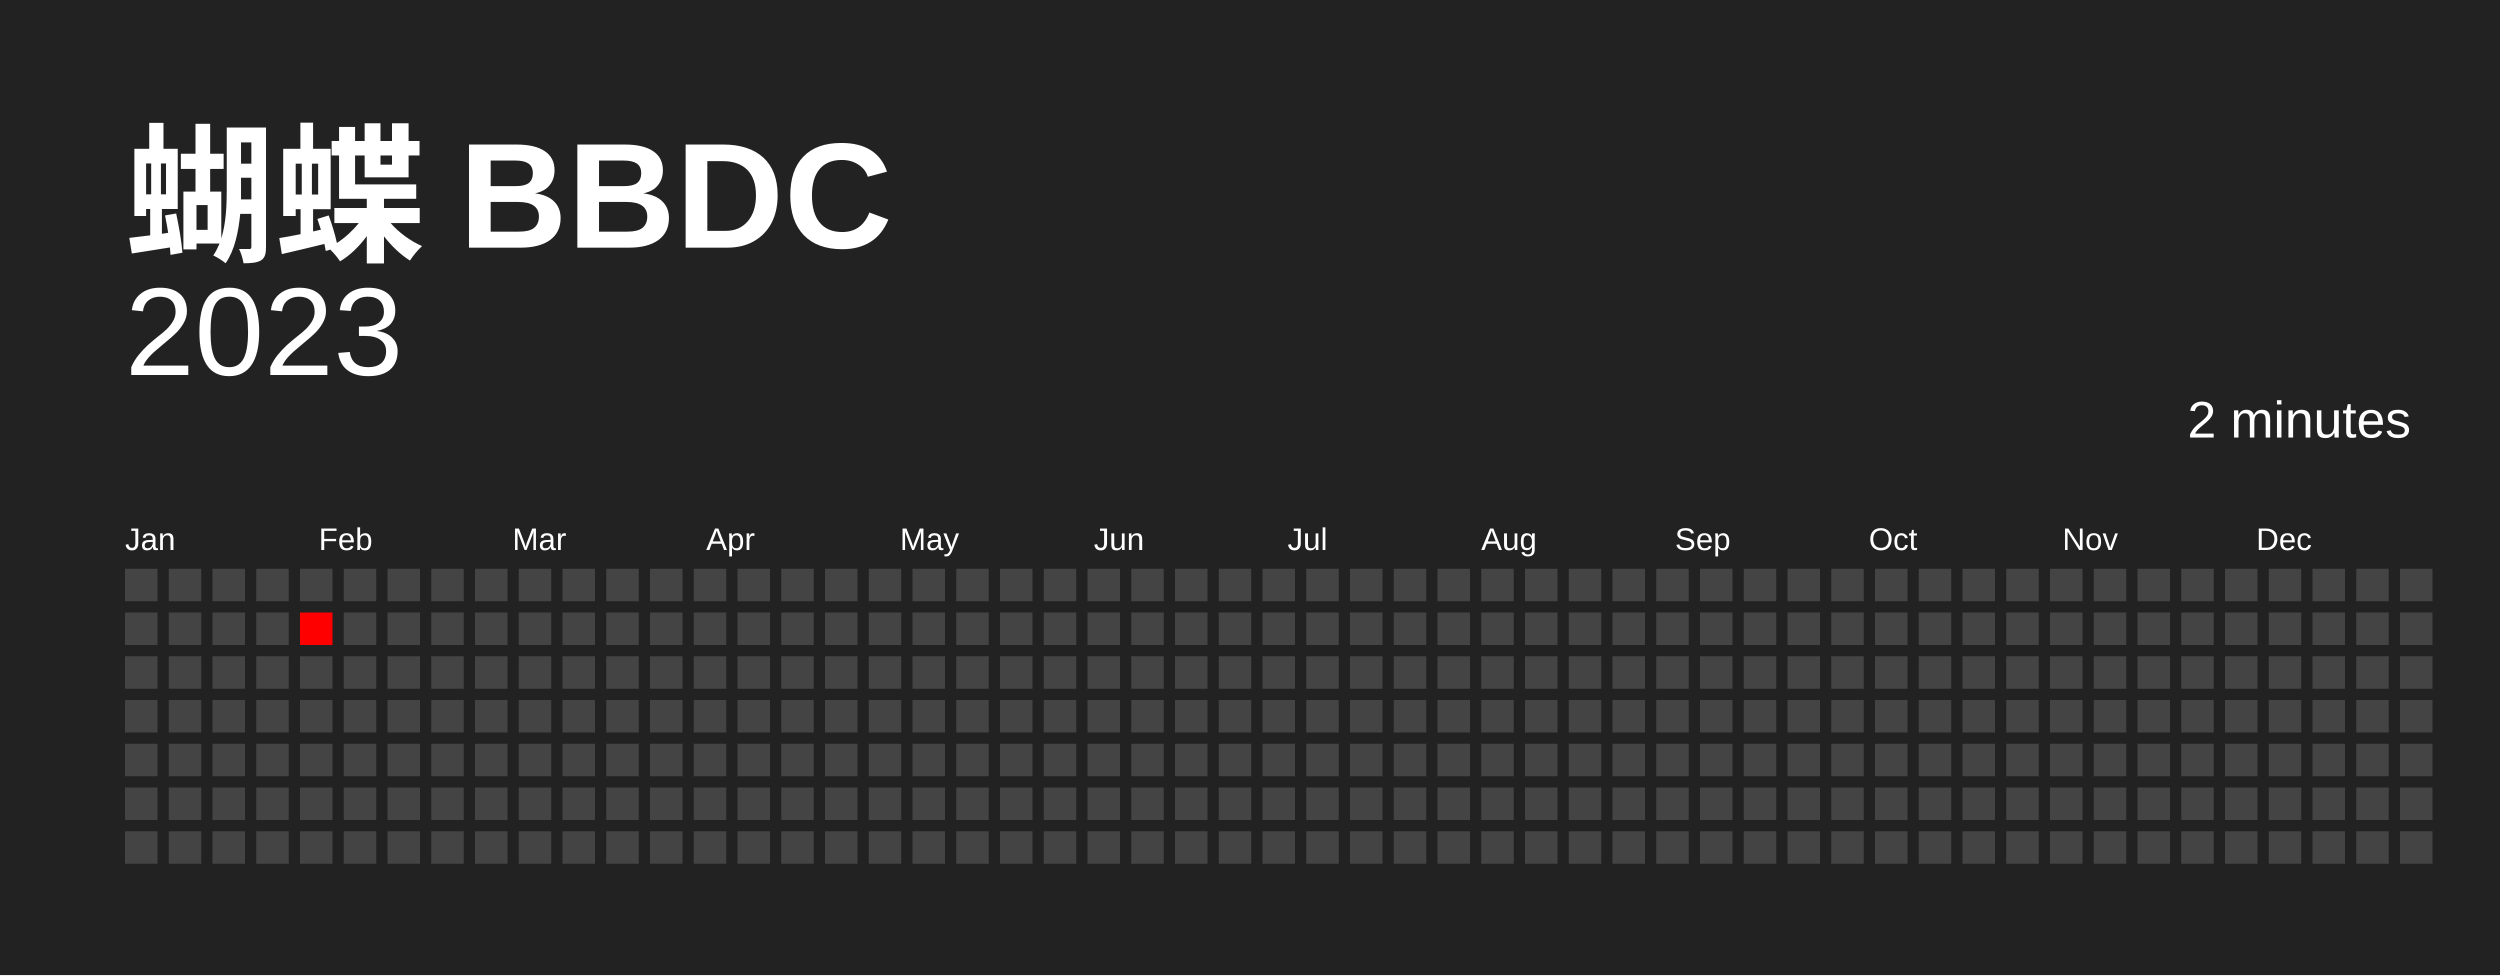
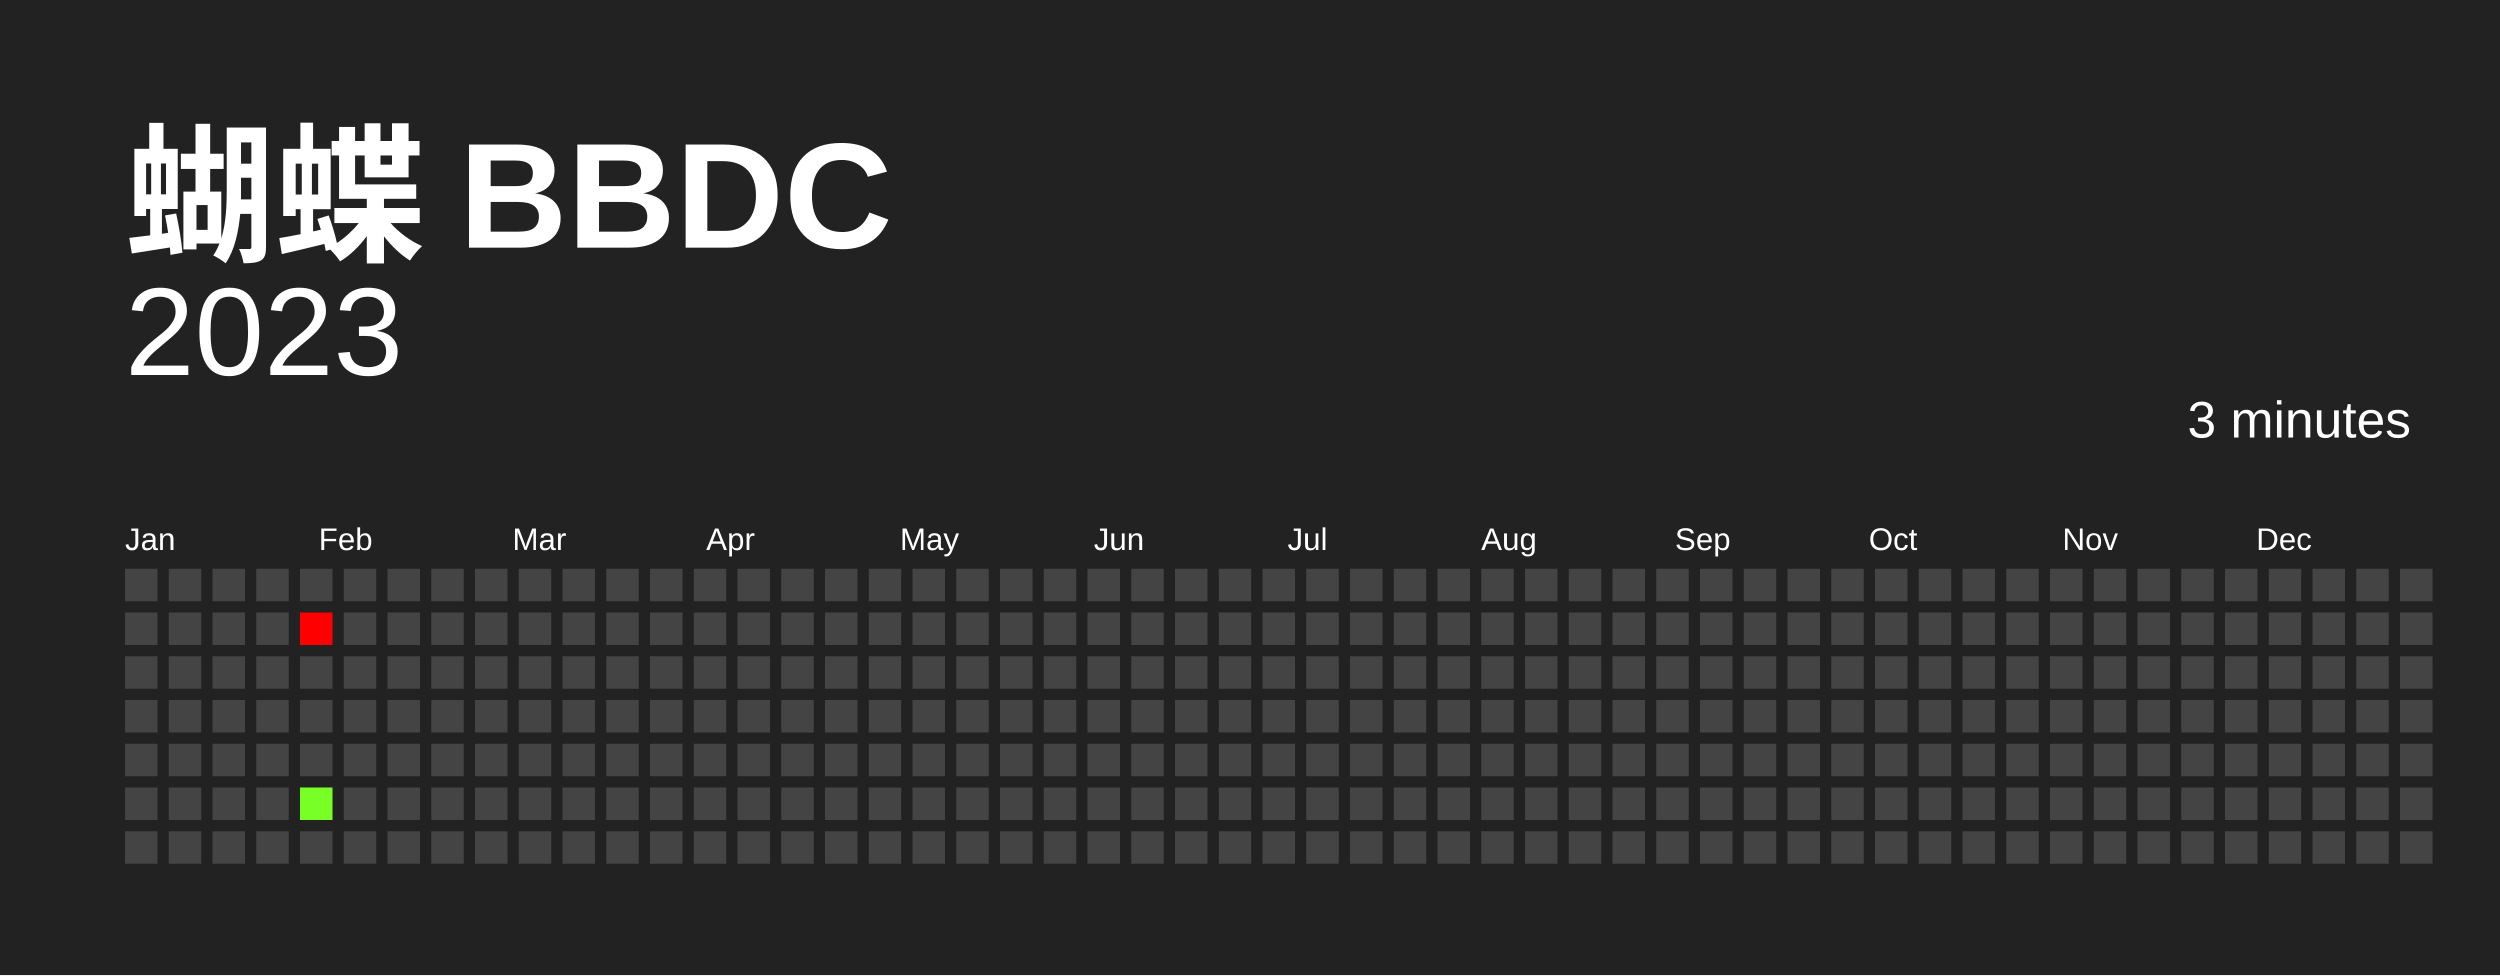
<svg xmlns="http://www.w3.org/2000/svg" baseProfile="full" height="78mm" version="1.1" viewBox="0,0,200,78" width="200mm">
  <defs />
  <rect fill="#222222" height="78" width="200" x="0" y="0" />
  <text fill="#FFFFFF" style="font-size:12px; font-family:Arial; font-weight:bold;" x="10" y="20">蝴蝶 BBDC</text>
  <text alignment-baseline="hanging" fill="#FFFFFF" style="font-size:10.0px; font-family:Arial;" x="10" y="30">2023</text>
-   <text alignment-baseline="hanging" fill="#FFFFFF" style="font-size:4.125px; font-family:Arial;" x="175" y="35">2 minutes</text>
+   <text alignment-baseline="hanging" fill="#FFFFFF" style="font-size:4.125px; font-family:Arial;" x="175" y="35">3 minutes</text>
  <text fill="#FFFFFF" style="font-size:2.5px; font-family:Arial" x="10.0" y="44">Jan</text>
  <text fill="#FFFFFF" style="font-size:2.5px; font-family:Arial" x="25.5" y="44">Feb</text>
  <text fill="#FFFFFF" style="font-size:2.5px; font-family:Arial" x="41.0" y="44">Mar</text>
  <text fill="#FFFFFF" style="font-size:2.5px; font-family:Arial" x="56.5" y="44">Apr</text>
  <text fill="#FFFFFF" style="font-size:2.5px; font-family:Arial" x="72.0" y="44">May</text>
  <text fill="#FFFFFF" style="font-size:2.5px; font-family:Arial" x="87.5" y="44">Jun</text>
  <text fill="#FFFFFF" style="font-size:2.5px; font-family:Arial" x="103.0" y="44">Jul</text>
  <text fill="#FFFFFF" style="font-size:2.5px; font-family:Arial" x="118.5" y="44">Aug</text>
  <text fill="#FFFFFF" style="font-size:2.5px; font-family:Arial" x="134.0" y="44">Sep</text>
  <text fill="#FFFFFF" style="font-size:2.5px; font-family:Arial" x="149.5" y="44">Oct</text>
  <text fill="#FFFFFF" style="font-size:2.5px; font-family:Arial" x="165.0" y="44">Nov</text>
  <text fill="#FFFFFF" style="font-size:2.5px; font-family:Arial" x="180.5" y="44">Dec</text>
  <rect fill="#444444" height="2.6" width="2.6" x="10.0" y="45.5" />
  <rect fill="#444444" height="2.6" width="2.6" x="10.0" y="49.0" />
  <rect fill="#444444" height="2.6" width="2.6" x="10.0" y="52.5" />
  <rect fill="#444444" height="2.6" width="2.6" x="10.0" y="56.0" />
  <rect fill="#444444" height="2.6" width="2.6" x="10.0" y="59.5" />
  <rect fill="#444444" height="2.6" width="2.6" x="10.0" y="63.0" />
  <rect fill="#444444" height="2.6" width="2.6" x="10.0" y="66.5" />
  <rect fill="#444444" height="2.6" width="2.6" x="13.5" y="45.5" />
  <rect fill="#444444" height="2.6" width="2.6" x="13.5" y="49.0" />
  <rect fill="#444444" height="2.6" width="2.6" x="13.5" y="52.5" />
  <rect fill="#444444" height="2.6" width="2.6" x="13.5" y="56.0" />
  <rect fill="#444444" height="2.6" width="2.6" x="13.5" y="59.5" />
  <rect fill="#444444" height="2.6" width="2.6" x="13.5" y="63.0" />
  <rect fill="#444444" height="2.6" width="2.6" x="13.5" y="66.5" />
  <rect fill="#444444" height="2.6" width="2.6" x="17.0" y="45.5" />
  <rect fill="#444444" height="2.6" width="2.6" x="17.0" y="49.0" />
  <rect fill="#444444" height="2.6" width="2.6" x="17.0" y="52.5" />
  <rect fill="#444444" height="2.6" width="2.6" x="17.0" y="56.0" />
  <rect fill="#444444" height="2.6" width="2.6" x="17.0" y="59.5" />
  <rect fill="#444444" height="2.6" width="2.6" x="17.0" y="63.0" />
  <rect fill="#444444" height="2.6" width="2.6" x="17.0" y="66.5" />
  <rect fill="#444444" height="2.6" width="2.6" x="20.5" y="45.5" />
  <rect fill="#444444" height="2.6" width="2.6" x="20.5" y="49.0" />
  <rect fill="#444444" height="2.6" width="2.6" x="20.5" y="52.5" />
  <rect fill="#444444" height="2.6" width="2.6" x="20.5" y="56.0" />
  <rect fill="#444444" height="2.6" width="2.6" x="20.5" y="59.5" />
  <rect fill="#444444" height="2.6" width="2.6" x="20.5" y="63.0" />
  <rect fill="#444444" height="2.6" width="2.6" x="20.5" y="66.5" />
  <rect fill="#444444" height="2.6" width="2.6" x="24.0" y="45.5" />
-   <rect fill="#ff0000" height="2.6" width="2.6" x="24.0" y="49.0" />
+   <rect fill="red" height="2.6" width="2.6" x="24.0" y="49.0" />
  <rect fill="#444444" height="2.6" width="2.6" x="24.0" y="52.5" />
  <rect fill="#444444" height="2.6" width="2.6" x="24.0" y="56.0" />
  <rect fill="#444444" height="2.6" width="2.6" x="24.0" y="59.5" />
-   <rect fill="#444444" height="2.6" width="2.6" x="24.0" y="63.0" />
+   <rect fill="#77ff26" height="2.6" width="2.6" x="24.0" y="63.0" />
  <rect fill="#444444" height="2.6" width="2.6" x="24.0" y="66.5" />
  <rect fill="#444444" height="2.6" width="2.6" x="27.5" y="45.5" />
  <rect fill="#444444" height="2.6" width="2.6" x="27.5" y="49.0" />
  <rect fill="#444444" height="2.6" width="2.6" x="27.5" y="52.5" />
  <rect fill="#444444" height="2.6" width="2.6" x="27.5" y="56.0" />
  <rect fill="#444444" height="2.6" width="2.6" x="27.5" y="59.5" />
  <rect fill="#444444" height="2.6" width="2.6" x="27.5" y="63.0" />
  <rect fill="#444444" height="2.6" width="2.6" x="27.5" y="66.5" />
  <rect fill="#444444" height="2.6" width="2.6" x="31.0" y="45.5" />
  <rect fill="#444444" height="2.6" width="2.6" x="31.0" y="49.0" />
  <rect fill="#444444" height="2.6" width="2.6" x="31.0" y="52.5" />
  <rect fill="#444444" height="2.6" width="2.6" x="31.0" y="56.0" />
  <rect fill="#444444" height="2.6" width="2.6" x="31.0" y="59.5" />
  <rect fill="#444444" height="2.6" width="2.6" x="31.0" y="63.0" />
  <rect fill="#444444" height="2.6" width="2.6" x="31.0" y="66.5" />
  <rect fill="#444444" height="2.6" width="2.6" x="34.5" y="45.5" />
  <rect fill="#444444" height="2.6" width="2.6" x="34.5" y="49.0" />
  <rect fill="#444444" height="2.6" width="2.6" x="34.5" y="52.5" />
  <rect fill="#444444" height="2.6" width="2.6" x="34.5" y="56.0" />
  <rect fill="#444444" height="2.6" width="2.6" x="34.5" y="59.5" />
  <rect fill="#444444" height="2.6" width="2.6" x="34.5" y="63.0" />
  <rect fill="#444444" height="2.6" width="2.6" x="34.5" y="66.5" />
  <rect fill="#444444" height="2.6" width="2.6" x="38.0" y="45.5" />
  <rect fill="#444444" height="2.6" width="2.6" x="38.0" y="49.0" />
  <rect fill="#444444" height="2.6" width="2.6" x="38.0" y="52.5" />
  <rect fill="#444444" height="2.6" width="2.6" x="38.0" y="56.0" />
  <rect fill="#444444" height="2.6" width="2.6" x="38.0" y="59.5" />
  <rect fill="#444444" height="2.6" width="2.6" x="38.0" y="63.0" />
  <rect fill="#444444" height="2.6" width="2.6" x="38.0" y="66.5" />
  <rect fill="#444444" height="2.6" width="2.6" x="41.5" y="45.5" />
  <rect fill="#444444" height="2.6" width="2.6" x="41.5" y="49.0" />
  <rect fill="#444444" height="2.6" width="2.6" x="41.5" y="52.5" />
  <rect fill="#444444" height="2.6" width="2.6" x="41.5" y="56.0" />
  <rect fill="#444444" height="2.6" width="2.6" x="41.5" y="59.5" />
  <rect fill="#444444" height="2.6" width="2.6" x="41.5" y="63.0" />
  <rect fill="#444444" height="2.6" width="2.6" x="41.5" y="66.5" />
  <rect fill="#444444" height="2.6" width="2.6" x="45.0" y="45.5" />
  <rect fill="#444444" height="2.6" width="2.6" x="45.0" y="49.0" />
  <rect fill="#444444" height="2.6" width="2.6" x="45.0" y="52.5" />
  <rect fill="#444444" height="2.6" width="2.6" x="45.0" y="56.0" />
  <rect fill="#444444" height="2.6" width="2.6" x="45.0" y="59.5" />
  <rect fill="#444444" height="2.6" width="2.6" x="45.0" y="63.0" />
  <rect fill="#444444" height="2.6" width="2.6" x="45.0" y="66.5" />
  <rect fill="#444444" height="2.6" width="2.6" x="48.5" y="45.5" />
  <rect fill="#444444" height="2.6" width="2.6" x="48.5" y="49.0" />
  <rect fill="#444444" height="2.6" width="2.6" x="48.5" y="52.5" />
  <rect fill="#444444" height="2.6" width="2.6" x="48.5" y="56.0" />
  <rect fill="#444444" height="2.6" width="2.6" x="48.5" y="59.5" />
  <rect fill="#444444" height="2.6" width="2.6" x="48.5" y="63.0" />
  <rect fill="#444444" height="2.6" width="2.6" x="48.5" y="66.5" />
  <rect fill="#444444" height="2.6" width="2.6" x="52.0" y="45.5" />
  <rect fill="#444444" height="2.6" width="2.6" x="52.0" y="49.0" />
  <rect fill="#444444" height="2.6" width="2.6" x="52.0" y="52.5" />
  <rect fill="#444444" height="2.6" width="2.6" x="52.0" y="56.0" />
  <rect fill="#444444" height="2.6" width="2.6" x="52.0" y="59.5" />
  <rect fill="#444444" height="2.6" width="2.6" x="52.0" y="63.0" />
  <rect fill="#444444" height="2.6" width="2.6" x="52.0" y="66.5" />
  <rect fill="#444444" height="2.6" width="2.6" x="55.5" y="45.5" />
  <rect fill="#444444" height="2.6" width="2.6" x="55.5" y="49.0" />
  <rect fill="#444444" height="2.6" width="2.6" x="55.5" y="52.5" />
  <rect fill="#444444" height="2.6" width="2.6" x="55.5" y="56.0" />
  <rect fill="#444444" height="2.6" width="2.6" x="55.5" y="59.5" />
  <rect fill="#444444" height="2.6" width="2.6" x="55.5" y="63.0" />
  <rect fill="#444444" height="2.6" width="2.6" x="55.5" y="66.5" />
  <rect fill="#444444" height="2.6" width="2.6" x="59.0" y="45.5" />
  <rect fill="#444444" height="2.6" width="2.6" x="59.0" y="49.0" />
  <rect fill="#444444" height="2.6" width="2.6" x="59.0" y="52.5" />
  <rect fill="#444444" height="2.6" width="2.6" x="59.0" y="56.0" />
  <rect fill="#444444" height="2.6" width="2.6" x="59.0" y="59.5" />
  <rect fill="#444444" height="2.6" width="2.6" x="59.0" y="63.0" />
  <rect fill="#444444" height="2.6" width="2.6" x="59.0" y="66.5" />
  <rect fill="#444444" height="2.6" width="2.6" x="62.5" y="45.5" />
  <rect fill="#444444" height="2.6" width="2.6" x="62.5" y="49.0" />
  <rect fill="#444444" height="2.6" width="2.6" x="62.5" y="52.5" />
  <rect fill="#444444" height="2.6" width="2.6" x="62.5" y="56.0" />
  <rect fill="#444444" height="2.6" width="2.6" x="62.5" y="59.5" />
  <rect fill="#444444" height="2.6" width="2.6" x="62.5" y="63.0" />
  <rect fill="#444444" height="2.6" width="2.6" x="62.5" y="66.5" />
  <rect fill="#444444" height="2.6" width="2.6" x="66.0" y="45.5" />
  <rect fill="#444444" height="2.6" width="2.6" x="66.0" y="49.0" />
  <rect fill="#444444" height="2.6" width="2.6" x="66.0" y="52.5" />
  <rect fill="#444444" height="2.6" width="2.6" x="66.0" y="56.0" />
  <rect fill="#444444" height="2.6" width="2.6" x="66.0" y="59.5" />
  <rect fill="#444444" height="2.6" width="2.6" x="66.0" y="63.0" />
  <rect fill="#444444" height="2.6" width="2.6" x="66.0" y="66.5" />
  <rect fill="#444444" height="2.6" width="2.6" x="69.5" y="45.5" />
  <rect fill="#444444" height="2.6" width="2.6" x="69.5" y="49.0" />
  <rect fill="#444444" height="2.6" width="2.6" x="69.5" y="52.5" />
  <rect fill="#444444" height="2.6" width="2.6" x="69.5" y="56.0" />
  <rect fill="#444444" height="2.6" width="2.6" x="69.5" y="59.5" />
  <rect fill="#444444" height="2.6" width="2.6" x="69.5" y="63.0" />
  <rect fill="#444444" height="2.6" width="2.6" x="69.5" y="66.5" />
  <rect fill="#444444" height="2.6" width="2.6" x="73.0" y="45.5" />
  <rect fill="#444444" height="2.6" width="2.6" x="73.0" y="49.0" />
  <rect fill="#444444" height="2.6" width="2.6" x="73.0" y="52.5" />
  <rect fill="#444444" height="2.6" width="2.6" x="73.0" y="56.0" />
  <rect fill="#444444" height="2.6" width="2.6" x="73.0" y="59.5" />
  <rect fill="#444444" height="2.6" width="2.6" x="73.0" y="63.0" />
  <rect fill="#444444" height="2.6" width="2.6" x="73.0" y="66.5" />
  <rect fill="#444444" height="2.6" width="2.6" x="76.5" y="45.5" />
  <rect fill="#444444" height="2.6" width="2.6" x="76.5" y="49.0" />
  <rect fill="#444444" height="2.6" width="2.6" x="76.5" y="52.5" />
  <rect fill="#444444" height="2.6" width="2.6" x="76.5" y="56.0" />
  <rect fill="#444444" height="2.6" width="2.6" x="76.5" y="59.5" />
  <rect fill="#444444" height="2.6" width="2.6" x="76.5" y="63.0" />
  <rect fill="#444444" height="2.6" width="2.6" x="76.5" y="66.5" />
  <rect fill="#444444" height="2.6" width="2.6" x="80.0" y="45.5" />
  <rect fill="#444444" height="2.6" width="2.6" x="80.0" y="49.0" />
  <rect fill="#444444" height="2.6" width="2.6" x="80.0" y="52.5" />
  <rect fill="#444444" height="2.6" width="2.6" x="80.0" y="56.0" />
  <rect fill="#444444" height="2.6" width="2.6" x="80.0" y="59.5" />
  <rect fill="#444444" height="2.6" width="2.6" x="80.0" y="63.0" />
  <rect fill="#444444" height="2.6" width="2.6" x="80.0" y="66.5" />
  <rect fill="#444444" height="2.6" width="2.6" x="83.5" y="45.5" />
  <rect fill="#444444" height="2.6" width="2.6" x="83.5" y="49.0" />
  <rect fill="#444444" height="2.6" width="2.6" x="83.5" y="52.5" />
  <rect fill="#444444" height="2.6" width="2.6" x="83.5" y="56.0" />
  <rect fill="#444444" height="2.6" width="2.6" x="83.5" y="59.5" />
  <rect fill="#444444" height="2.6" width="2.6" x="83.5" y="63.0" />
  <rect fill="#444444" height="2.6" width="2.6" x="83.5" y="66.5" />
  <rect fill="#444444" height="2.6" width="2.6" x="87.0" y="45.5" />
  <rect fill="#444444" height="2.6" width="2.6" x="87.0" y="49.0" />
  <rect fill="#444444" height="2.6" width="2.6" x="87.0" y="52.5" />
  <rect fill="#444444" height="2.6" width="2.6" x="87.0" y="56.0" />
  <rect fill="#444444" height="2.6" width="2.6" x="87.0" y="59.5" />
  <rect fill="#444444" height="2.6" width="2.6" x="87.0" y="63.0" />
  <rect fill="#444444" height="2.6" width="2.6" x="87.0" y="66.5" />
  <rect fill="#444444" height="2.6" width="2.6" x="90.5" y="45.5" />
  <rect fill="#444444" height="2.6" width="2.6" x="90.5" y="49.0" />
  <rect fill="#444444" height="2.6" width="2.6" x="90.5" y="52.5" />
  <rect fill="#444444" height="2.6" width="2.6" x="90.5" y="56.0" />
  <rect fill="#444444" height="2.6" width="2.6" x="90.5" y="59.5" />
  <rect fill="#444444" height="2.6" width="2.6" x="90.5" y="63.0" />
  <rect fill="#444444" height="2.6" width="2.6" x="90.5" y="66.5" />
  <rect fill="#444444" height="2.6" width="2.6" x="94.0" y="45.5" />
  <rect fill="#444444" height="2.6" width="2.6" x="94.0" y="49.0" />
  <rect fill="#444444" height="2.6" width="2.6" x="94.0" y="52.5" />
  <rect fill="#444444" height="2.6" width="2.6" x="94.0" y="56.0" />
  <rect fill="#444444" height="2.6" width="2.6" x="94.0" y="59.5" />
  <rect fill="#444444" height="2.6" width="2.6" x="94.0" y="63.0" />
  <rect fill="#444444" height="2.6" width="2.6" x="94.0" y="66.5" />
  <rect fill="#444444" height="2.6" width="2.6" x="97.5" y="45.5" />
  <rect fill="#444444" height="2.6" width="2.6" x="97.5" y="49.0" />
  <rect fill="#444444" height="2.6" width="2.6" x="97.5" y="52.5" />
  <rect fill="#444444" height="2.6" width="2.6" x="97.5" y="56.0" />
  <rect fill="#444444" height="2.6" width="2.6" x="97.5" y="59.5" />
  <rect fill="#444444" height="2.6" width="2.6" x="97.5" y="63.0" />
  <rect fill="#444444" height="2.6" width="2.6" x="97.5" y="66.5" />
  <rect fill="#444444" height="2.6" width="2.6" x="101.0" y="45.5" />
  <rect fill="#444444" height="2.6" width="2.6" x="101.0" y="49.0" />
  <rect fill="#444444" height="2.6" width="2.6" x="101.0" y="52.5" />
  <rect fill="#444444" height="2.6" width="2.6" x="101.0" y="56.0" />
  <rect fill="#444444" height="2.6" width="2.6" x="101.0" y="59.5" />
  <rect fill="#444444" height="2.6" width="2.6" x="101.0" y="63.0" />
  <rect fill="#444444" height="2.6" width="2.6" x="101.0" y="66.5" />
  <rect fill="#444444" height="2.6" width="2.6" x="104.5" y="45.5" />
  <rect fill="#444444" height="2.6" width="2.6" x="104.5" y="49.0" />
  <rect fill="#444444" height="2.6" width="2.6" x="104.5" y="52.5" />
  <rect fill="#444444" height="2.6" width="2.6" x="104.5" y="56.0" />
  <rect fill="#444444" height="2.6" width="2.6" x="104.5" y="59.5" />
  <rect fill="#444444" height="2.6" width="2.6" x="104.5" y="63.0" />
  <rect fill="#444444" height="2.6" width="2.6" x="104.5" y="66.5" />
  <rect fill="#444444" height="2.6" width="2.6" x="108.0" y="45.5" />
  <rect fill="#444444" height="2.6" width="2.6" x="108.0" y="49.0" />
  <rect fill="#444444" height="2.6" width="2.6" x="108.0" y="52.5" />
  <rect fill="#444444" height="2.6" width="2.6" x="108.0" y="56.0" />
  <rect fill="#444444" height="2.6" width="2.6" x="108.0" y="59.5" />
  <rect fill="#444444" height="2.6" width="2.6" x="108.0" y="63.0" />
  <rect fill="#444444" height="2.6" width="2.6" x="108.0" y="66.5" />
  <rect fill="#444444" height="2.6" width="2.6" x="111.5" y="45.5" />
  <rect fill="#444444" height="2.6" width="2.6" x="111.5" y="49.0" />
  <rect fill="#444444" height="2.6" width="2.6" x="111.5" y="52.5" />
  <rect fill="#444444" height="2.6" width="2.6" x="111.5" y="56.0" />
  <rect fill="#444444" height="2.6" width="2.6" x="111.5" y="59.5" />
  <rect fill="#444444" height="2.6" width="2.6" x="111.5" y="63.0" />
  <rect fill="#444444" height="2.6" width="2.6" x="111.5" y="66.5" />
  <rect fill="#444444" height="2.6" width="2.6" x="115.0" y="45.5" />
  <rect fill="#444444" height="2.6" width="2.6" x="115.0" y="49.0" />
  <rect fill="#444444" height="2.6" width="2.6" x="115.0" y="52.5" />
  <rect fill="#444444" height="2.6" width="2.6" x="115.0" y="56.0" />
  <rect fill="#444444" height="2.6" width="2.6" x="115.0" y="59.5" />
  <rect fill="#444444" height="2.6" width="2.6" x="115.0" y="63.0" />
  <rect fill="#444444" height="2.6" width="2.6" x="115.0" y="66.5" />
  <rect fill="#444444" height="2.6" width="2.6" x="118.5" y="45.5" />
  <rect fill="#444444" height="2.6" width="2.6" x="118.5" y="49.0" />
  <rect fill="#444444" height="2.6" width="2.6" x="118.5" y="52.5" />
  <rect fill="#444444" height="2.6" width="2.6" x="118.5" y="56.0" />
  <rect fill="#444444" height="2.6" width="2.6" x="118.5" y="59.5" />
  <rect fill="#444444" height="2.6" width="2.6" x="118.5" y="63.0" />
  <rect fill="#444444" height="2.6" width="2.6" x="118.5" y="66.5" />
  <rect fill="#444444" height="2.6" width="2.6" x="122.0" y="45.5" />
  <rect fill="#444444" height="2.6" width="2.6" x="122.0" y="49.0" />
  <rect fill="#444444" height="2.6" width="2.6" x="122.0" y="52.5" />
  <rect fill="#444444" height="2.6" width="2.6" x="122.0" y="56.0" />
  <rect fill="#444444" height="2.6" width="2.6" x="122.0" y="59.5" />
  <rect fill="#444444" height="2.6" width="2.6" x="122.0" y="63.0" />
  <rect fill="#444444" height="2.6" width="2.6" x="122.0" y="66.5" />
  <rect fill="#444444" height="2.6" width="2.6" x="125.5" y="45.5" />
  <rect fill="#444444" height="2.6" width="2.6" x="125.5" y="49.0" />
  <rect fill="#444444" height="2.6" width="2.6" x="125.5" y="52.5" />
  <rect fill="#444444" height="2.6" width="2.6" x="125.5" y="56.0" />
  <rect fill="#444444" height="2.6" width="2.6" x="125.5" y="59.5" />
  <rect fill="#444444" height="2.6" width="2.6" x="125.5" y="63.0" />
  <rect fill="#444444" height="2.6" width="2.6" x="125.5" y="66.5" />
  <rect fill="#444444" height="2.6" width="2.6" x="129.0" y="45.5" />
  <rect fill="#444444" height="2.6" width="2.6" x="129.0" y="49.0" />
  <rect fill="#444444" height="2.6" width="2.6" x="129.0" y="52.5" />
  <rect fill="#444444" height="2.6" width="2.6" x="129.0" y="56.0" />
  <rect fill="#444444" height="2.6" width="2.6" x="129.0" y="59.5" />
  <rect fill="#444444" height="2.6" width="2.6" x="129.0" y="63.0" />
  <rect fill="#444444" height="2.6" width="2.6" x="129.0" y="66.5" />
  <rect fill="#444444" height="2.6" width="2.6" x="132.5" y="45.5" />
  <rect fill="#444444" height="2.6" width="2.6" x="132.5" y="49.0" />
  <rect fill="#444444" height="2.6" width="2.6" x="132.5" y="52.5" />
  <rect fill="#444444" height="2.6" width="2.6" x="132.5" y="56.0" />
  <rect fill="#444444" height="2.6" width="2.6" x="132.5" y="59.5" />
  <rect fill="#444444" height="2.6" width="2.6" x="132.5" y="63.0" />
  <rect fill="#444444" height="2.6" width="2.6" x="132.5" y="66.5" />
  <rect fill="#444444" height="2.6" width="2.6" x="136.0" y="45.5" />
  <rect fill="#444444" height="2.6" width="2.6" x="136.0" y="49.0" />
  <rect fill="#444444" height="2.6" width="2.6" x="136.0" y="52.5" />
  <rect fill="#444444" height="2.6" width="2.6" x="136.0" y="56.0" />
  <rect fill="#444444" height="2.6" width="2.6" x="136.0" y="59.5" />
  <rect fill="#444444" height="2.6" width="2.6" x="136.0" y="63.0" />
  <rect fill="#444444" height="2.6" width="2.6" x="136.0" y="66.5" />
  <rect fill="#444444" height="2.6" width="2.6" x="139.5" y="45.5" />
  <rect fill="#444444" height="2.6" width="2.6" x="139.5" y="49.0" />
  <rect fill="#444444" height="2.6" width="2.6" x="139.5" y="52.5" />
  <rect fill="#444444" height="2.6" width="2.6" x="139.5" y="56.0" />
  <rect fill="#444444" height="2.6" width="2.6" x="139.5" y="59.5" />
  <rect fill="#444444" height="2.6" width="2.6" x="139.5" y="63.0" />
  <rect fill="#444444" height="2.6" width="2.6" x="139.5" y="66.5" />
  <rect fill="#444444" height="2.6" width="2.6" x="143.0" y="45.5" />
  <rect fill="#444444" height="2.6" width="2.6" x="143.0" y="49.0" />
  <rect fill="#444444" height="2.6" width="2.6" x="143.0" y="52.5" />
  <rect fill="#444444" height="2.6" width="2.6" x="143.0" y="56.0" />
  <rect fill="#444444" height="2.6" width="2.6" x="143.0" y="59.5" />
  <rect fill="#444444" height="2.6" width="2.6" x="143.0" y="63.0" />
  <rect fill="#444444" height="2.6" width="2.6" x="143.0" y="66.5" />
  <rect fill="#444444" height="2.6" width="2.6" x="146.5" y="45.5" />
  <rect fill="#444444" height="2.6" width="2.6" x="146.5" y="49.0" />
  <rect fill="#444444" height="2.6" width="2.6" x="146.5" y="52.5" />
  <rect fill="#444444" height="2.6" width="2.6" x="146.5" y="56.0" />
  <rect fill="#444444" height="2.6" width="2.6" x="146.5" y="59.5" />
  <rect fill="#444444" height="2.6" width="2.6" x="146.5" y="63.0" />
  <rect fill="#444444" height="2.6" width="2.6" x="146.5" y="66.5" />
  <rect fill="#444444" height="2.6" width="2.6" x="150.0" y="45.5" />
  <rect fill="#444444" height="2.6" width="2.6" x="150.0" y="49.0" />
  <rect fill="#444444" height="2.6" width="2.6" x="150.0" y="52.5" />
  <rect fill="#444444" height="2.6" width="2.6" x="150.0" y="56.0" />
  <rect fill="#444444" height="2.6" width="2.6" x="150.0" y="59.5" />
  <rect fill="#444444" height="2.6" width="2.6" x="150.0" y="63.0" />
  <rect fill="#444444" height="2.6" width="2.6" x="150.0" y="66.5" />
  <rect fill="#444444" height="2.6" width="2.6" x="153.5" y="45.5" />
  <rect fill="#444444" height="2.6" width="2.6" x="153.5" y="49.0" />
  <rect fill="#444444" height="2.6" width="2.6" x="153.5" y="52.5" />
  <rect fill="#444444" height="2.6" width="2.6" x="153.5" y="56.0" />
  <rect fill="#444444" height="2.6" width="2.6" x="153.5" y="59.5" />
  <rect fill="#444444" height="2.6" width="2.6" x="153.5" y="63.0" />
  <rect fill="#444444" height="2.6" width="2.6" x="153.5" y="66.5" />
  <rect fill="#444444" height="2.6" width="2.6" x="157.0" y="45.5" />
  <rect fill="#444444" height="2.6" width="2.6" x="157.0" y="49.0" />
  <rect fill="#444444" height="2.6" width="2.6" x="157.0" y="52.5" />
  <rect fill="#444444" height="2.6" width="2.6" x="157.0" y="56.0" />
  <rect fill="#444444" height="2.6" width="2.6" x="157.0" y="59.5" />
  <rect fill="#444444" height="2.6" width="2.6" x="157.0" y="63.0" />
  <rect fill="#444444" height="2.6" width="2.6" x="157.0" y="66.5" />
  <rect fill="#444444" height="2.6" width="2.6" x="160.5" y="45.5" />
  <rect fill="#444444" height="2.6" width="2.6" x="160.5" y="49.0" />
  <rect fill="#444444" height="2.6" width="2.6" x="160.5" y="52.5" />
  <rect fill="#444444" height="2.6" width="2.6" x="160.5" y="56.0" />
  <rect fill="#444444" height="2.6" width="2.6" x="160.5" y="59.5" />
  <rect fill="#444444" height="2.6" width="2.6" x="160.5" y="63.0" />
  <rect fill="#444444" height="2.6" width="2.6" x="160.5" y="66.5" />
  <rect fill="#444444" height="2.6" width="2.6" x="164.0" y="45.5" />
  <rect fill="#444444" height="2.6" width="2.6" x="164.0" y="49.0" />
  <rect fill="#444444" height="2.6" width="2.6" x="164.0" y="52.5" />
  <rect fill="#444444" height="2.6" width="2.6" x="164.0" y="56.0" />
  <rect fill="#444444" height="2.6" width="2.6" x="164.0" y="59.5" />
  <rect fill="#444444" height="2.6" width="2.6" x="164.0" y="63.0" />
  <rect fill="#444444" height="2.6" width="2.6" x="164.0" y="66.5" />
  <rect fill="#444444" height="2.6" width="2.6" x="167.5" y="45.5" />
  <rect fill="#444444" height="2.6" width="2.6" x="167.5" y="49.0" />
  <rect fill="#444444" height="2.6" width="2.6" x="167.5" y="52.5" />
  <rect fill="#444444" height="2.6" width="2.6" x="167.5" y="56.0" />
  <rect fill="#444444" height="2.6" width="2.6" x="167.5" y="59.5" />
  <rect fill="#444444" height="2.6" width="2.6" x="167.5" y="63.0" />
  <rect fill="#444444" height="2.6" width="2.6" x="167.5" y="66.5" />
  <rect fill="#444444" height="2.6" width="2.6" x="171.0" y="45.5" />
  <rect fill="#444444" height="2.6" width="2.6" x="171.0" y="49.0" />
  <rect fill="#444444" height="2.6" width="2.6" x="171.0" y="52.5" />
  <rect fill="#444444" height="2.6" width="2.6" x="171.0" y="56.0" />
  <rect fill="#444444" height="2.6" width="2.6" x="171.0" y="59.5" />
  <rect fill="#444444" height="2.6" width="2.6" x="171.0" y="63.0" />
  <rect fill="#444444" height="2.6" width="2.6" x="171.0" y="66.5" />
  <rect fill="#444444" height="2.6" width="2.6" x="174.5" y="45.5" />
  <rect fill="#444444" height="2.6" width="2.6" x="174.5" y="49.0" />
  <rect fill="#444444" height="2.6" width="2.6" x="174.5" y="52.5" />
  <rect fill="#444444" height="2.6" width="2.6" x="174.5" y="56.0" />
  <rect fill="#444444" height="2.6" width="2.6" x="174.5" y="59.5" />
  <rect fill="#444444" height="2.6" width="2.6" x="174.5" y="63.0" />
  <rect fill="#444444" height="2.6" width="2.6" x="174.5" y="66.5" />
  <rect fill="#444444" height="2.6" width="2.6" x="178.0" y="45.5" />
  <rect fill="#444444" height="2.6" width="2.6" x="178.0" y="49.0" />
  <rect fill="#444444" height="2.6" width="2.6" x="178.0" y="52.5" />
  <rect fill="#444444" height="2.6" width="2.6" x="178.0" y="56.0" />
  <rect fill="#444444" height="2.6" width="2.6" x="178.0" y="59.5" />
  <rect fill="#444444" height="2.6" width="2.6" x="178.0" y="63.0" />
  <rect fill="#444444" height="2.6" width="2.6" x="178.0" y="66.5" />
  <rect fill="#444444" height="2.6" width="2.6" x="181.5" y="45.5" />
  <rect fill="#444444" height="2.6" width="2.6" x="181.5" y="49.0" />
  <rect fill="#444444" height="2.6" width="2.6" x="181.5" y="52.5" />
  <rect fill="#444444" height="2.6" width="2.6" x="181.5" y="56.0" />
  <rect fill="#444444" height="2.6" width="2.6" x="181.5" y="59.5" />
  <rect fill="#444444" height="2.6" width="2.6" x="181.5" y="63.0" />
  <rect fill="#444444" height="2.6" width="2.6" x="181.5" y="66.5" />
  <rect fill="#444444" height="2.6" width="2.6" x="185.0" y="45.5" />
  <rect fill="#444444" height="2.6" width="2.6" x="185.0" y="49.0" />
  <rect fill="#444444" height="2.6" width="2.6" x="185.0" y="52.5" />
  <rect fill="#444444" height="2.6" width="2.6" x="185.0" y="56.0" />
  <rect fill="#444444" height="2.6" width="2.6" x="185.0" y="59.5" />
  <rect fill="#444444" height="2.6" width="2.6" x="185.0" y="63.0" />
  <rect fill="#444444" height="2.6" width="2.6" x="185.0" y="66.5" />
  <rect fill="#444444" height="2.6" width="2.6" x="188.5" y="45.5" />
  <rect fill="#444444" height="2.6" width="2.6" x="188.5" y="49.0" />
  <rect fill="#444444" height="2.6" width="2.6" x="188.5" y="52.5" />
  <rect fill="#444444" height="2.6" width="2.6" x="188.5" y="56.0" />
  <rect fill="#444444" height="2.6" width="2.6" x="188.5" y="59.5" />
  <rect fill="#444444" height="2.6" width="2.6" x="188.5" y="63.0" />
  <rect fill="#444444" height="2.6" width="2.6" x="188.5" y="66.5" />
  <rect fill="#444444" height="2.6" width="2.6" x="192.0" y="45.5" />
  <rect fill="#444444" height="2.6" width="2.6" x="192.0" y="49.0" />
  <rect fill="#444444" height="2.6" width="2.6" x="192.0" y="52.5" />
  <rect fill="#444444" height="2.6" width="2.6" x="192.0" y="56.0" />
  <rect fill="#444444" height="2.6" width="2.6" x="192.0" y="59.5" />
  <rect fill="#444444" height="2.6" width="2.6" x="192.0" y="63.0" />
  <rect fill="#444444" height="2.6" width="2.6" x="192.0" y="66.5" />
</svg>
